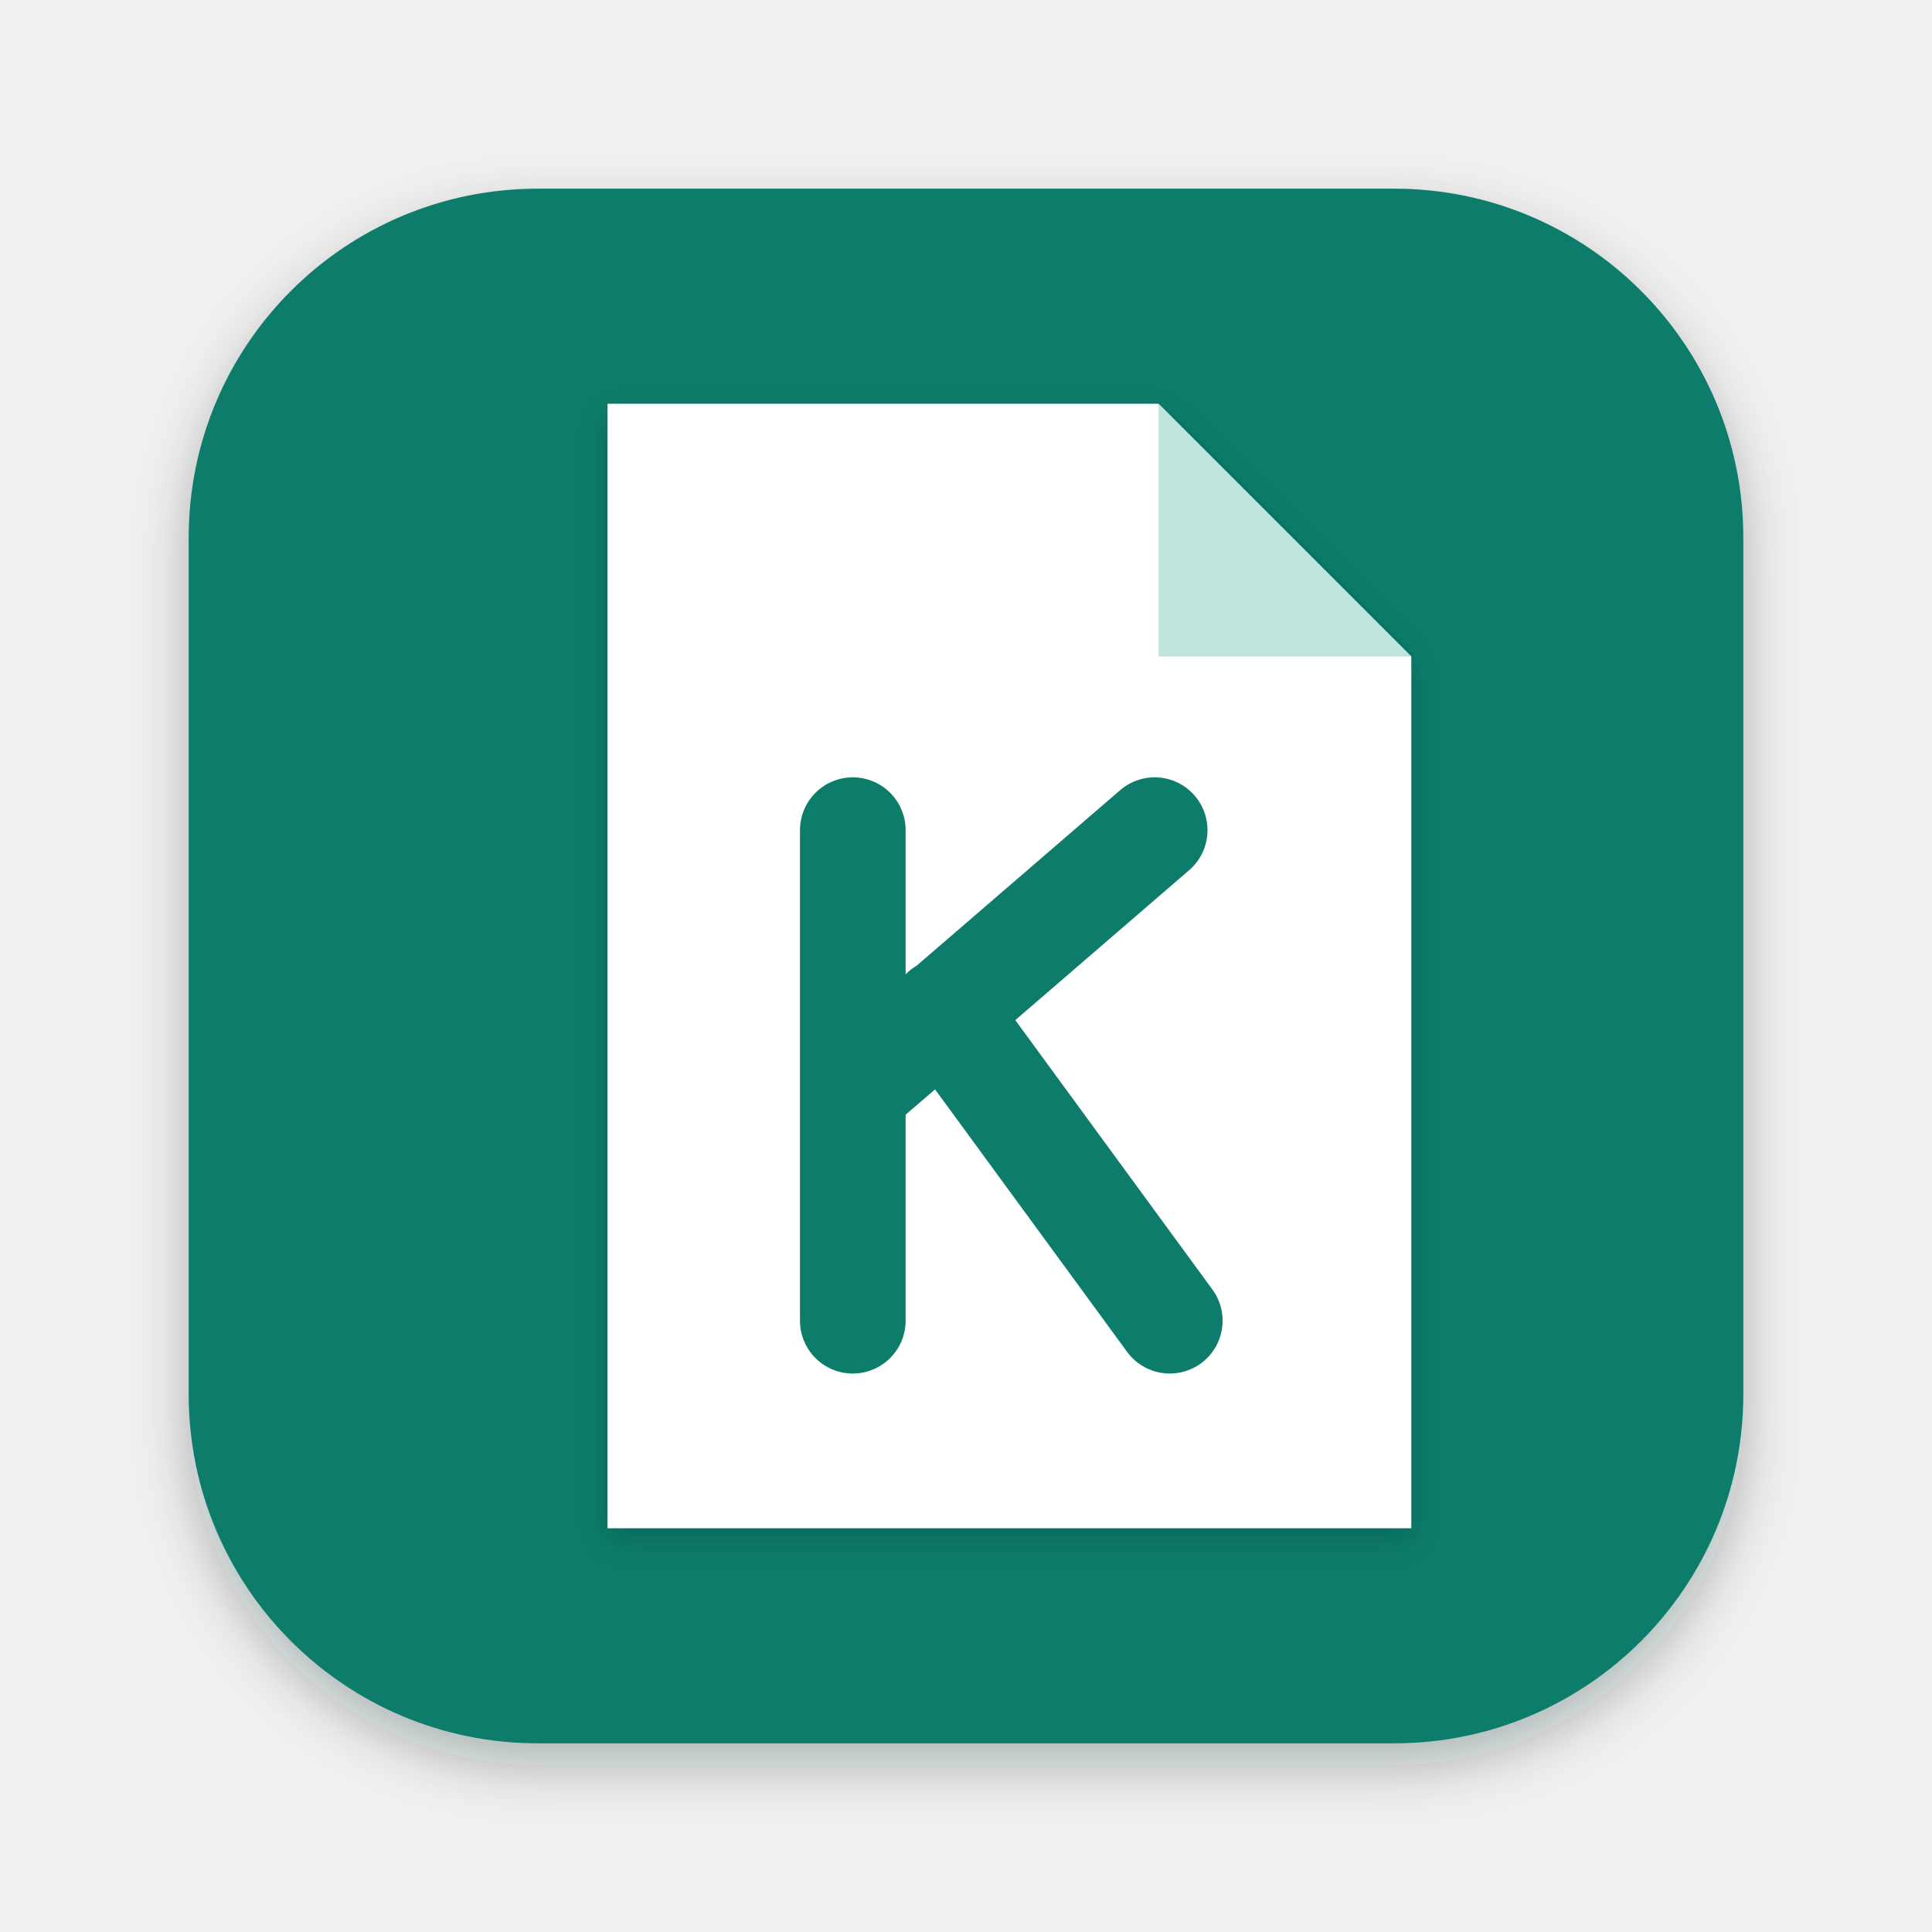
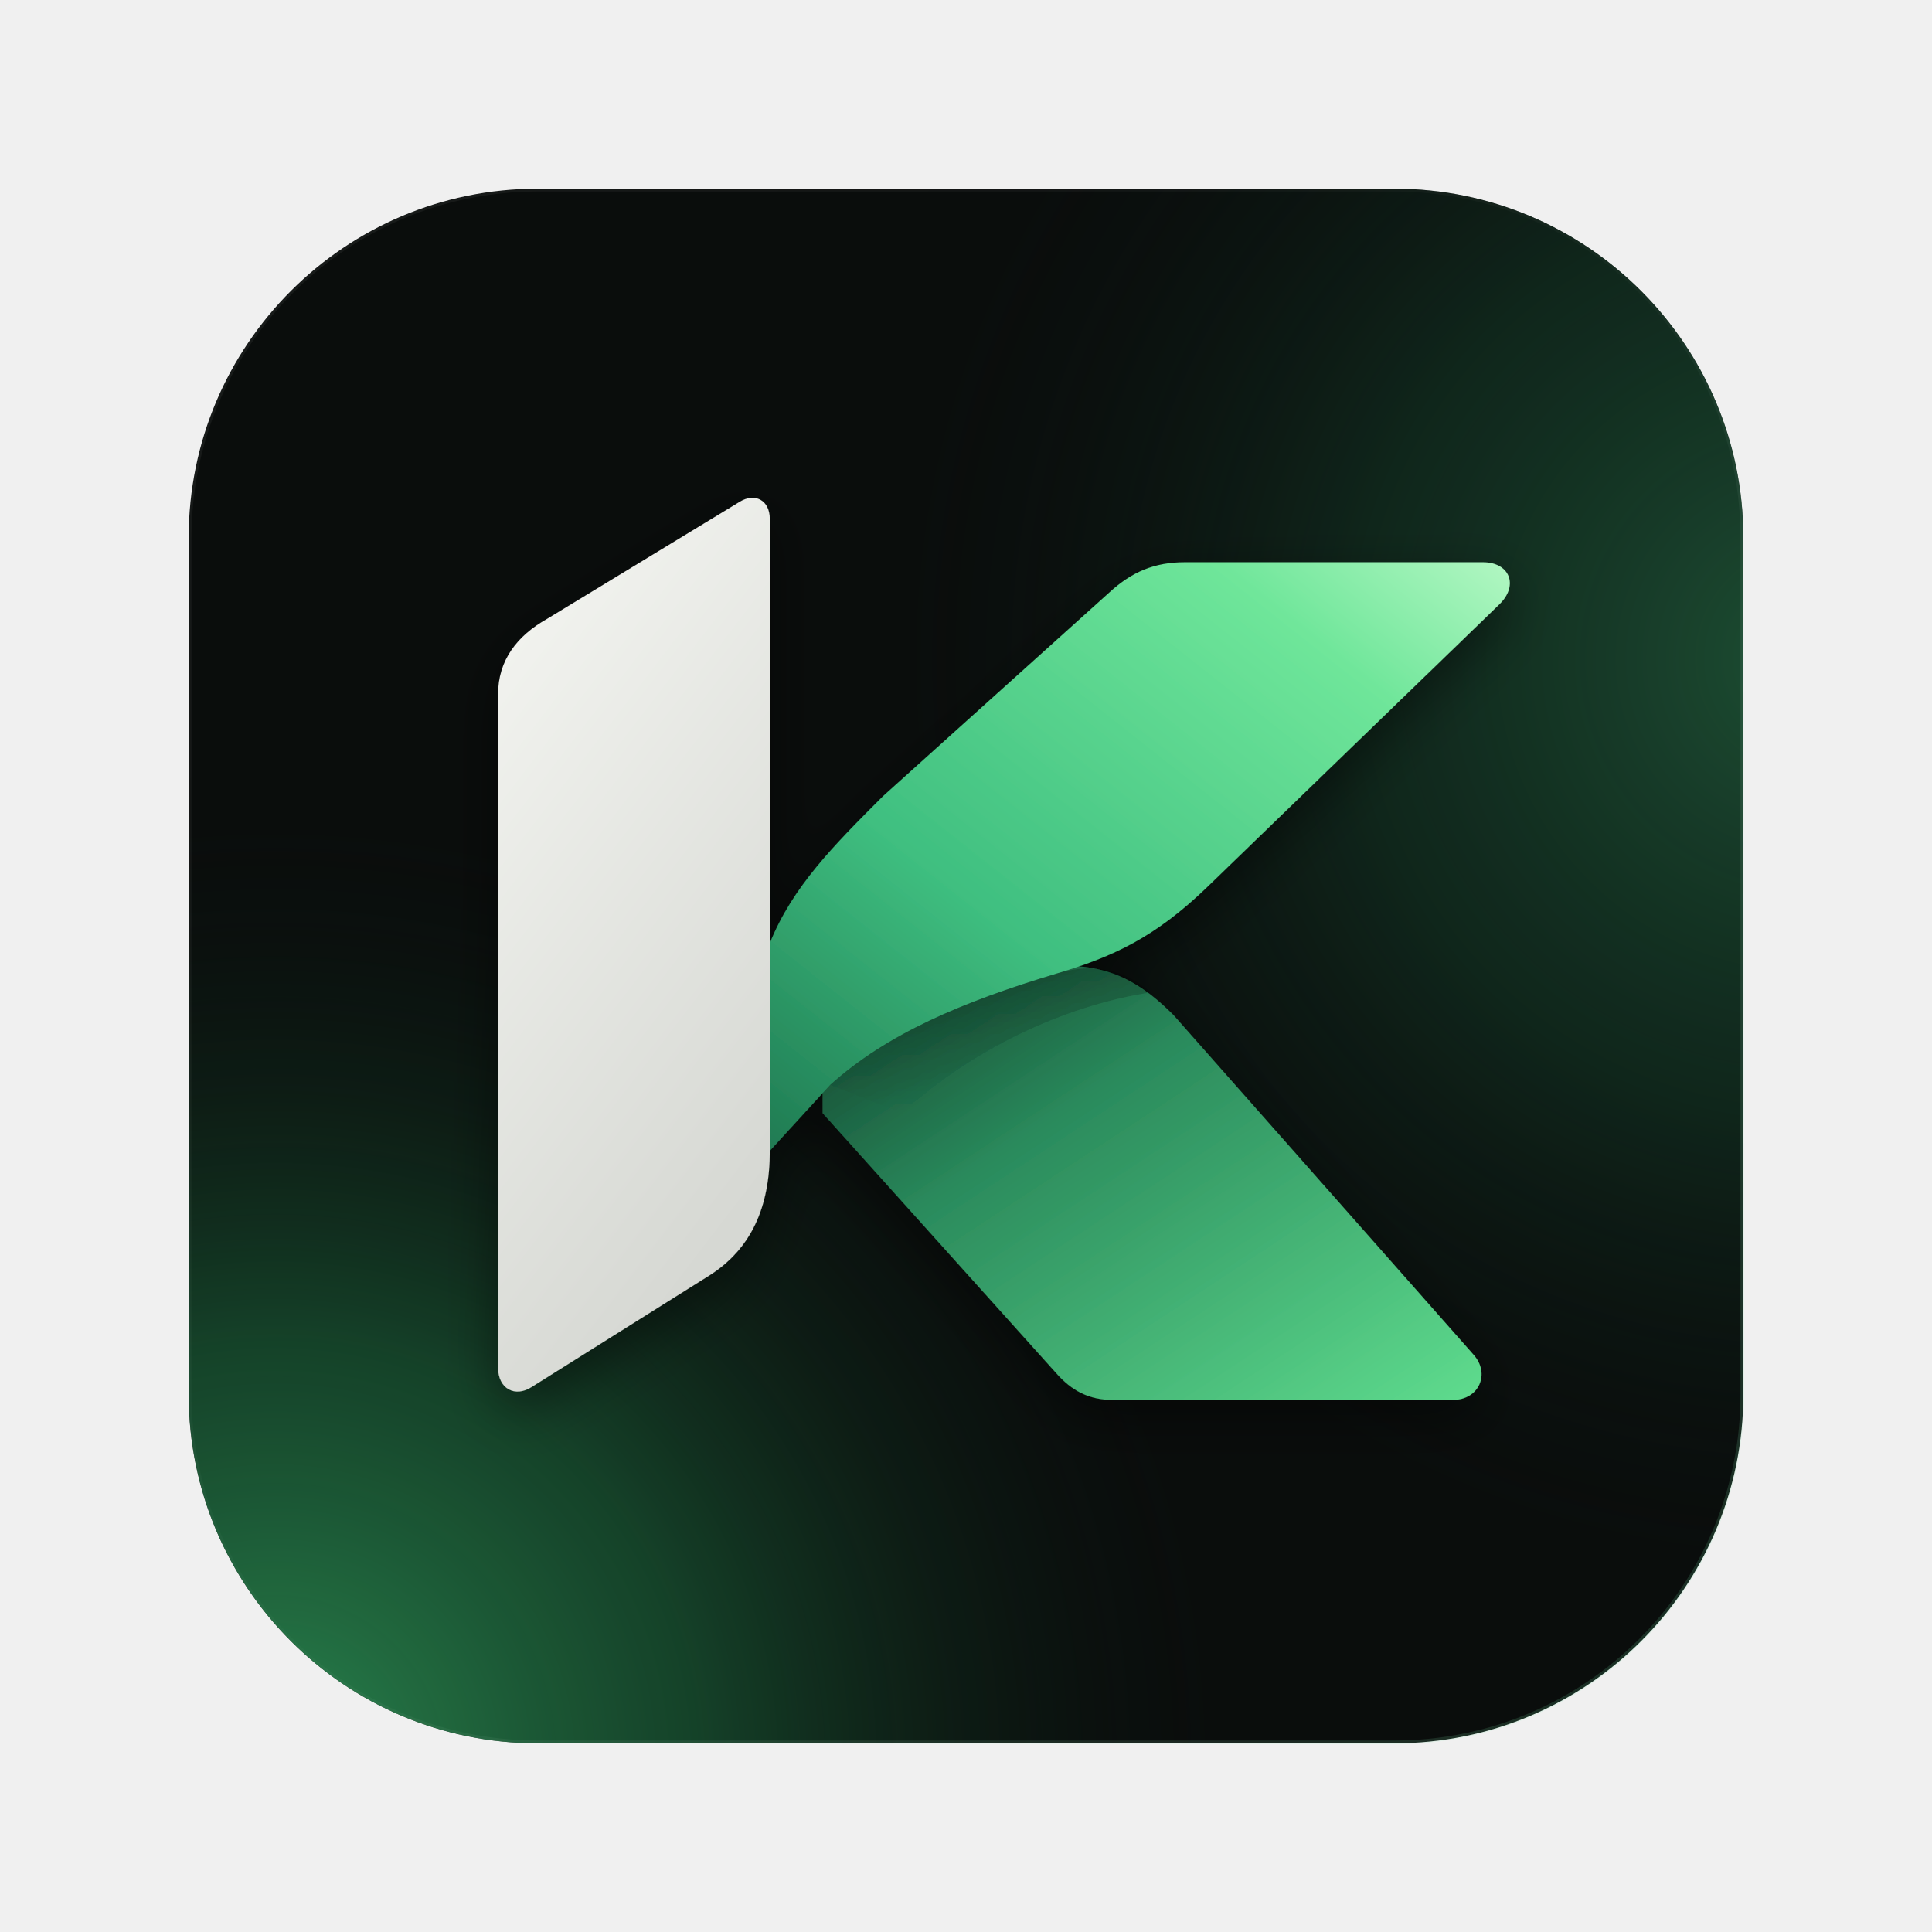
<svg xmlns="http://www.w3.org/2000/svg" viewBox="0 0 1024 1024">
  <defs>
-     <filter id="shadow" x="-10%" y="-10%" width="120%" height="125%">
-       <feDropShadow dx="0" dy="12" stdDeviation="14" flood-color="#0a2a24" flood-opacity="0.28" />
+     <radialGradient id="glowBL" cx="0.05" cy="1.02" r="0.62">
+       <stop offset="0" stop-color="#2f9a5a" stop-opacity="0.85" />
+       <stop offset="0.45" stop-color="#1d6b3f" stop-opacity="0.55" />
+       <stop offset="1" stop-color="#0b1210" stop-opacity="0" />
+     </radialGradient>
+     <radialGradient id="glowTR" cx="1.05" cy="0.3" r="0.6">
+       <stop offset="0" stop-color="#2a7a4e" stop-opacity="0.6" />
+       <stop offset="0.5" stop-color="#174a31" stop-opacity="0.4" />
+       <stop offset="1" stop-color="#0b1210" stop-opacity="0" />
+     </radialGradient>
+     <linearGradient id="edge" x1="0" y1="0" x2="1" y2="1">
+       <stop offset="0" stop-color="#ffffff" stop-opacity="0.06" />
+       <stop offset="0.5" stop-color="#ffffff" stop-opacity="0.02" />
+       <stop offset="1" stop-color="#5fe09a" stop-opacity="0.18" />
+     </linearGradient>
+     <linearGradient id="slab" x1="0" y1="0" x2="0.4" y2="1">
+       <stop offset="0" stop-color="#f6f7f3" />
+       <stop offset="1" stop-color="#d6d8d3" />
+     </linearGradient>
+     <linearGradient id="armTop" x1="0" y1="1" x2="1" y2="0">
+       <stop offset="0" stop-color="#1f7a52" />
+       <stop offset="0.35" stop-color="#3fbf80" />
+       <stop offset="0.8" stop-color="#6fe69a" />
+       <stop offset="1" stop-color="#b3f7c3" />
+     </linearGradient>
+     <linearGradient id="armBottom" x1="0" y1="0" x2="1" y2="1">
+       <stop offset="0" stop-color="#0f3a28" />
+       <stop offset="0.35" stop-color="#2a8a5c" />
+       <stop offset="1" stop-color="#5fdc8e" />
+     </linearGradient>
+     <linearGradient id="fold" x1="0" y1="0" x2="0" y2="1">
+       <stop offset="0" stop-color="#000" stop-opacity="0.55" />
+       <stop offset="1" stop-color="#000" stop-opacity="0" />
+     </linearGradient>
+     <filter id="soft" x="-20%" y="-20%" width="140%" height="140%">
+       <feDropShadow dx="0" dy="10" stdDeviation="14" flood-color="#000" flood-opacity="0.45" />
    </filter>
-     <filter id="page-shadow" x="-20%" y="-20%" width="140%" height="140%">
-       <feDropShadow dx="0" dy="6" stdDeviation="8" flood-color="#06463c" flood-opacity="0.35" />
-     </filter>
+     <clipPath id="body">
+       <rect x="100" y="100" width="824" height="824" rx="185" />
+     </clipPath>
  </defs>
-   <rect x="100" y="100" width="824" height="824" rx="185" fill="#0E7C6B" filter="url(#shadow)" />
-   <g filter="url(#page-shadow)">
-     <path d="M322 214 H614 L748 348 V810 H322 Z" fill="#FFFFFF" />
-     <path d="M614 214 V348 H748 Z" fill="#BFE6DE" />
+   <rect x="100" y="100" width="824" height="824" rx="185" fill="#0a0d0c" />
+   <g clip-path="url(#body)">
+     <rect x="100" y="100" width="824" height="824" fill="url(#glowBL)" />
+     <rect x="100" y="100" width="824" height="824" fill="url(#glowTR)" />
  </g>
-   <path d="M452 440 V700 M452 578 L612 440 M500 536 L620 700" fill="none" stroke="#0E7C6B" stroke-width="56" stroke-linecap="round" stroke-linejoin="round" />
+   <rect x="100.5" y="100.5" width="823" height="823" rx="184.5" fill="none" stroke="url(#edge)" stroke-width="2" />
+   <g filter="url(#soft)">
+     <path d="M436 575 C470 540 520 512 566 512 C590 512 606 522 622 538 L781 718 C790 728 784 742 770 742 L590 742 C577 742 568 737 560 728 L436 590 Z" fill="url(#armBottom)" />
+     <path d="M408 500 C420 470 442 448 468 422 L588 314 C600 303 612 298 628 298 L786 298 C800 298 805 310 795 320 L640 470 C612 497 590 507 560 516 C510 531 470 548 440 575 L408 610 Z" fill="url(#armTop)" />
+     <path d="M440 575 C470 548 510 531 560 516 C580 510 596 514 610 526 C570 532 520 552 478 590 Z" fill="url(#fold)" opacity="0.4" />
+     <path d="M264 368 C264 350 274 337 290 328 L392 266 C400 261 408 265 408 275 L408 610 C408 640 398 662 376 676 L282 735 C273 741 264 736 264 725 Z" fill="url(#slab)" />
+   </g>
</svg>
